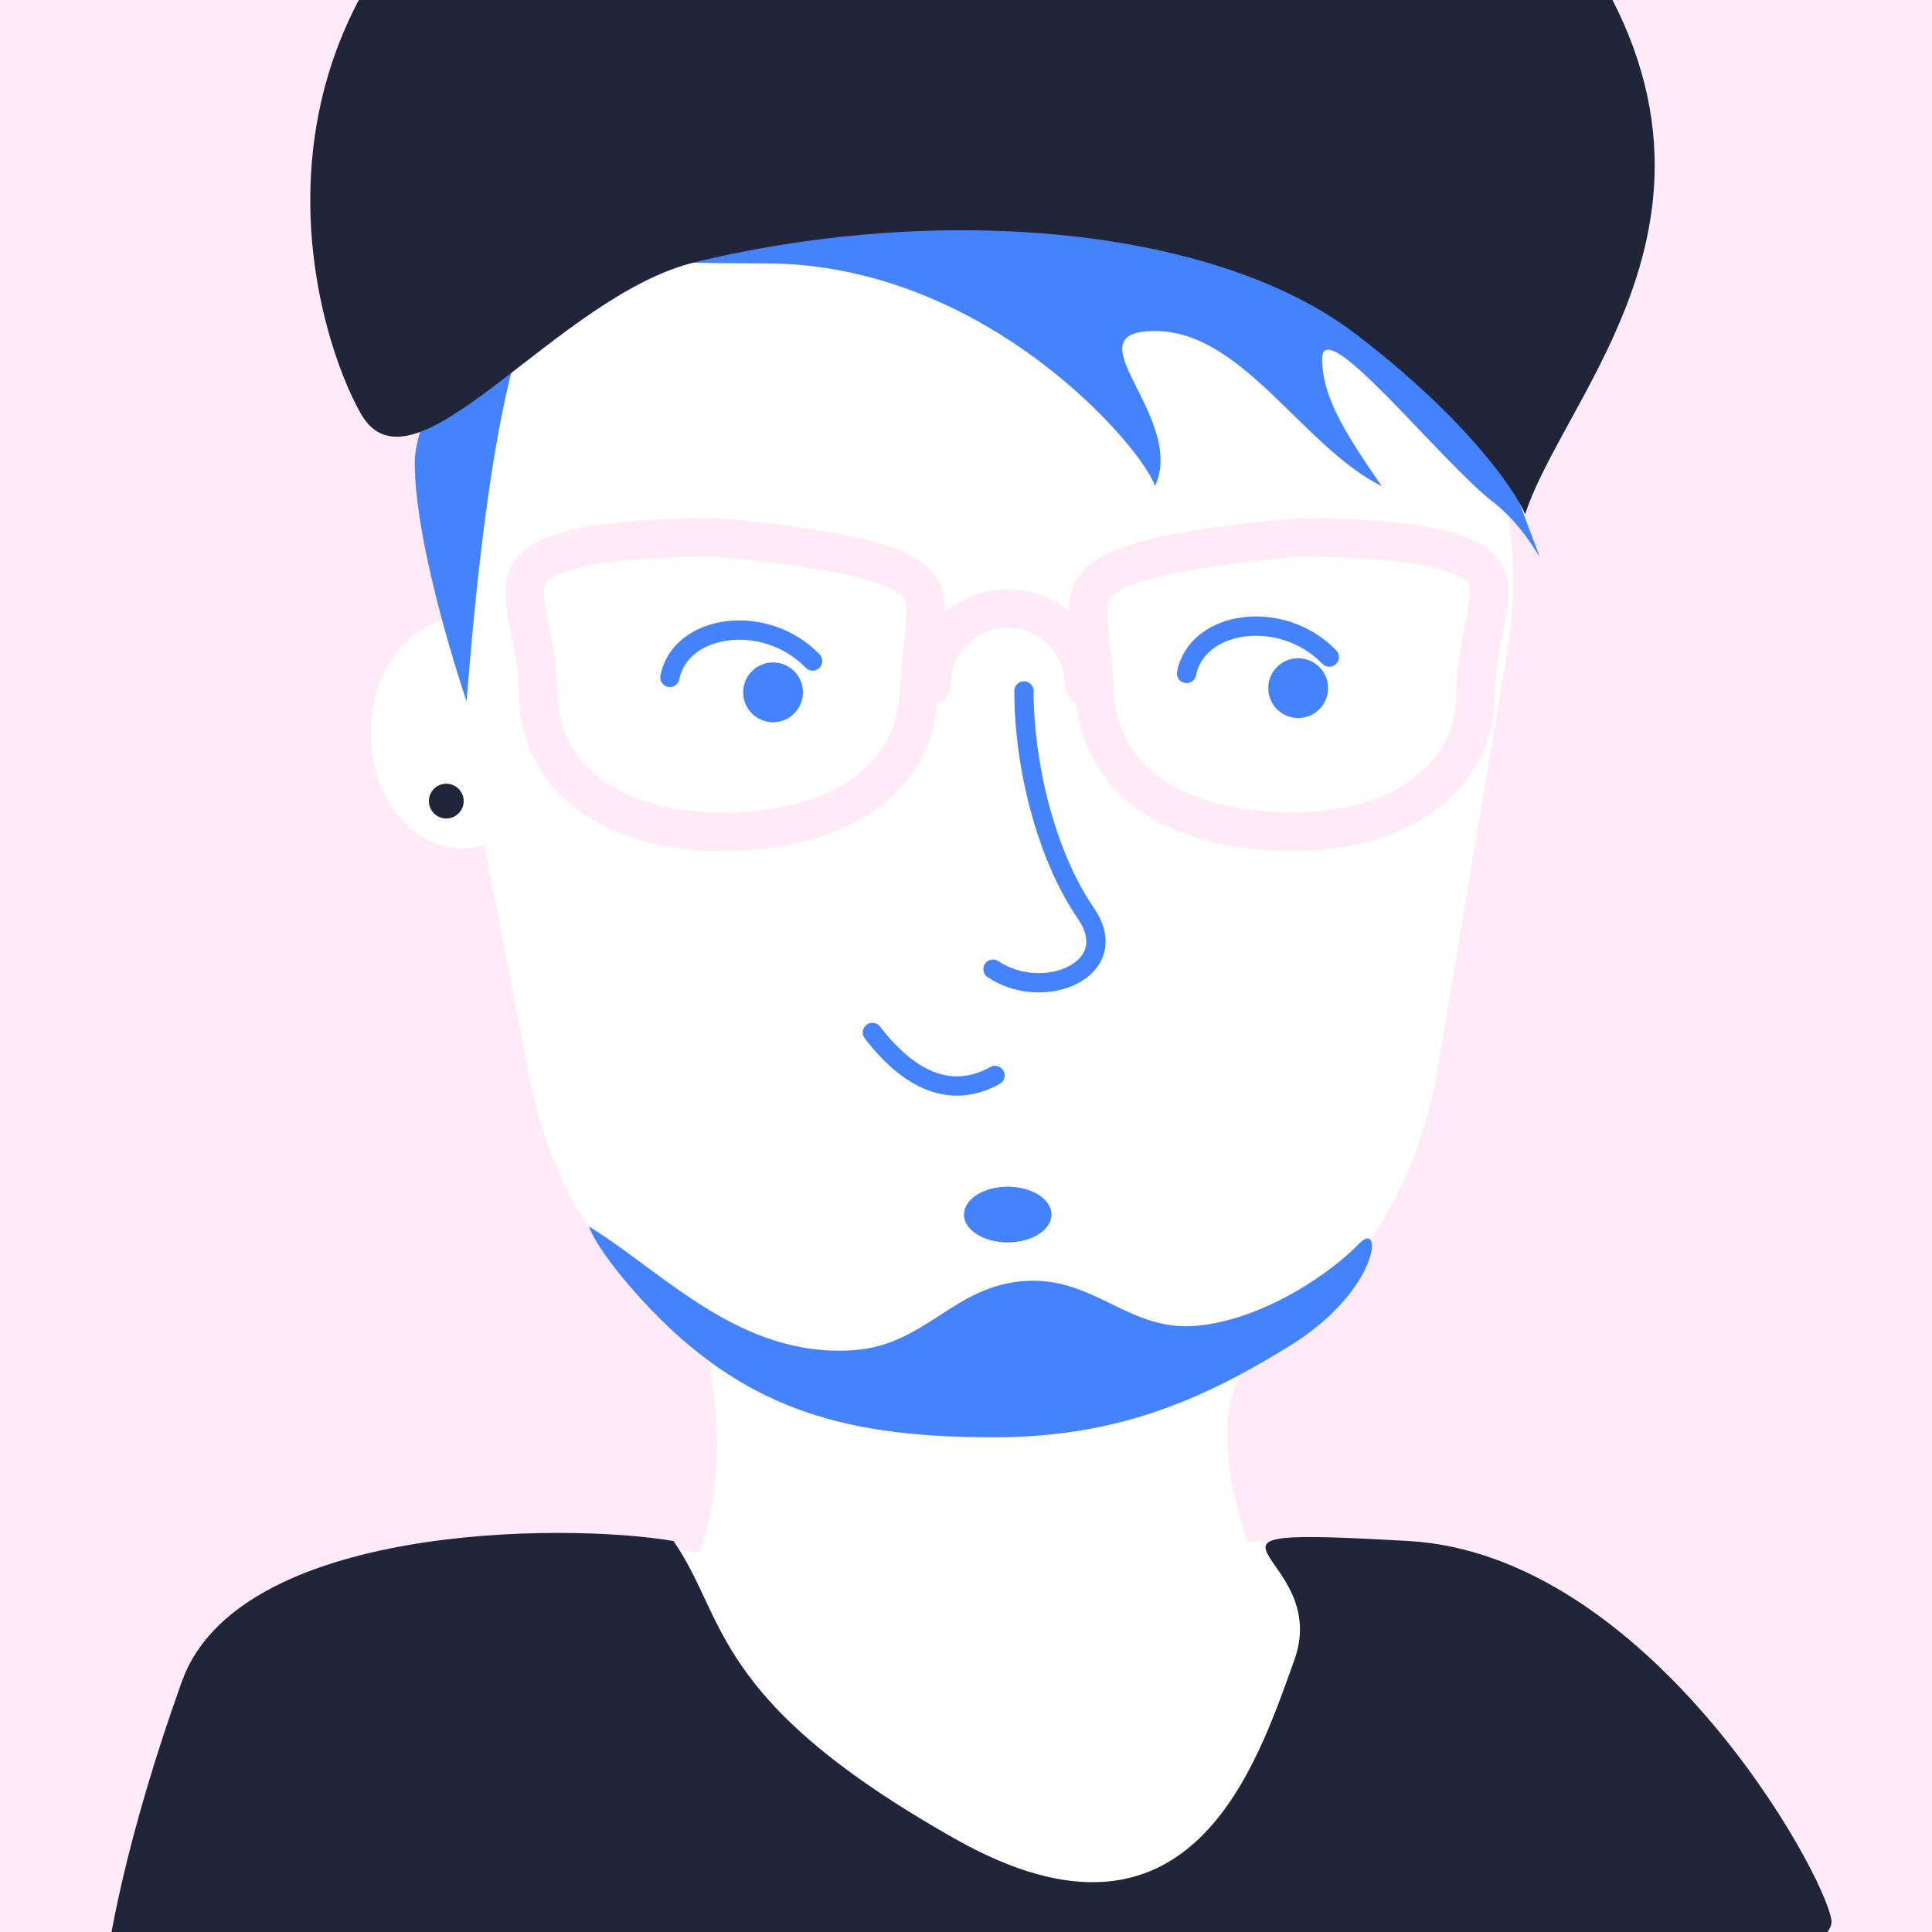
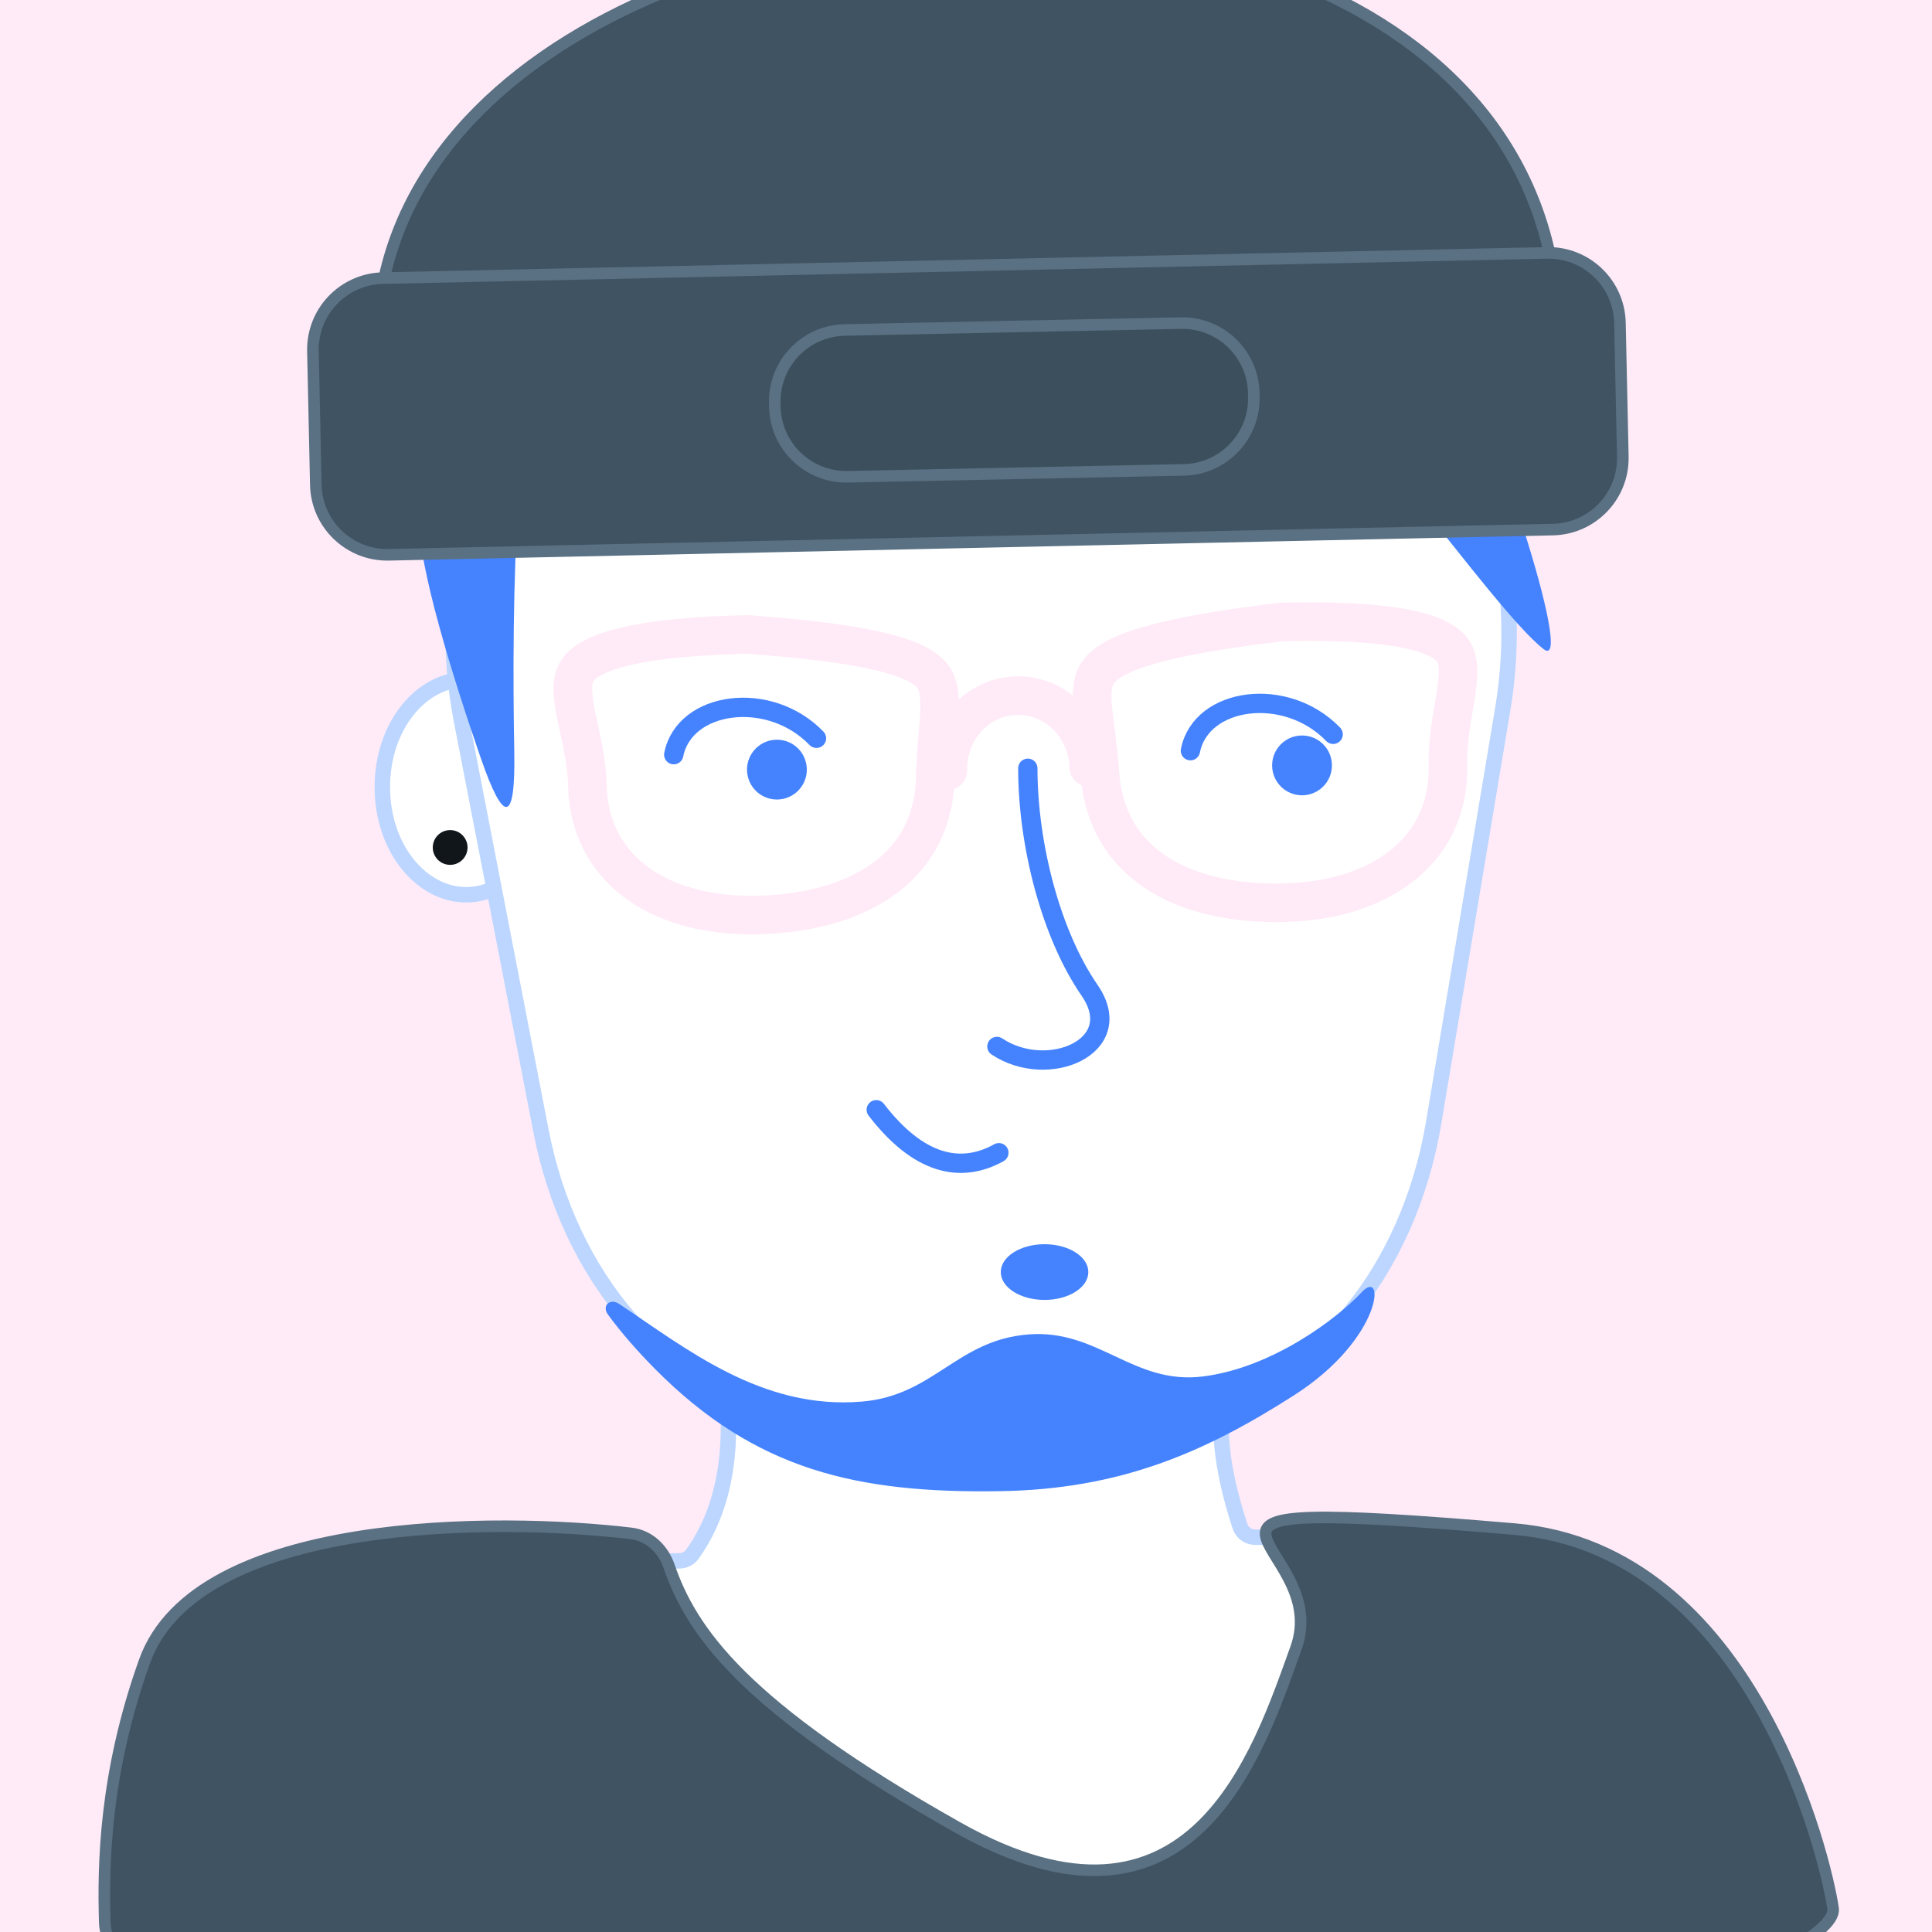
<svg xmlns="http://www.w3.org/2000/svg" width="500" height="500" viewBox="0 0 500 500" fill="none">
-   <g clip-path="url(#clip0)">
+   <g clip-path="url(#clip0_663_627)">
    <rect width="500" height="500" transform="matrix(1 0 0 -1 0 500)" fill="#FFEBF7" />
-     <ellipse cx="119.636" cy="189.696" rx="23.689" ry="29.869" fill="white" />
-     <path fill-rule="evenodd" clip-rule="evenodd" d="M286.32 300.931H220.86C220.86 300.931 220.86 372.033 207.531 401.812C195.085 401.937 182.423 401.845 169.134 401.127C138.647 399.479 126.219 405.246 123.816 408.336C135.488 425.846 166.868 468.898 199.002 501.032C232.059 534.089 268.603 527.385 296.581 522.254C302.599 521.15 308.222 520.118 313.327 519.571C342.166 516.481 371.005 450.564 363.795 427.905C355.597 402.142 326.958 398.058 299.529 398.658C286.32 359.863 286.32 300.931 286.32 300.931Z" fill="white" />
-     <path fill-rule="evenodd" clip-rule="evenodd" d="M327.107 349.58L179.324 337C179.324 337 193.429 374.569 179.19 406.214C165.895 406.347 183.056 408.513 168.861 407.75C136.576 421.163 114.609 423.547 119.745 431.208C132.214 449.814 166.44 479.765 200.767 513.912C236.079 549.039 275.117 541.916 305.003 536.463C311.432 535.29 317.438 534.194 322.892 533.612C353.698 530.329 384.505 460.284 376.803 436.206C368.046 408.828 352.192 398.291 322.892 398.929C308.781 357.703 327.107 349.58 327.107 349.58Z" fill="white" />
-     <path d="M116.471 172.879C102.123 98.825 158.849 30.053 234.28 30.053H271.526C345.696 30.053 402.106 96.666 389.887 169.823L372.005 276.877C365.567 315.421 340.467 348.982 301.855 355.006C288.142 357.145 272.438 358.608 255.135 358.608C237.02 358.608 220.658 357.005 206.497 354.7C169.008 348.599 144.275 316.376 137.05 279.086L116.471 172.879Z" fill="white" />
-     <path d="M47.068 435.169C61.663 394.444 145.701 393.959 174.283 398.807C188.27 418.806 183.553 440.037 247.41 476.023C308.181 510.27 325.18 456.742 334.956 429.675C345.175 401.382 296.458 394.935 364.511 398.807C426.44 402.331 472.15 484.257 473.974 496.983C475.798 509.71 380.93 544.253 322.55 536.981C264.17 529.709 207.614 513.346 151.058 513.346H27C27.608 504.256 32.473 475.894 47.068 435.169Z" fill="#20253A" />
-     <circle cx="200.065" cy="179.178" r="7.74" fill="#4583FE" />
-     <path d="M210.303 171.07C198.053 158.399 176.097 161.482 173.365 175.308" stroke="#4583FE" stroke-width="5" stroke-linecap="round" />
-     <circle cx="335.964" cy="178.085" r="7.74" fill="#4583FE" />
-     <path d="M344.017 170.04C331.768 157.369 309.811 160.452 307.08 174.278" stroke="#4583FE" stroke-width="5" stroke-linecap="round" />
-     <path d="M237.9 178.799C237.362 190.805 232.016 199.679 223.327 205.707C214.466 211.854 201.825 215.222 186.714 215.222C171.758 215.222 159.828 211.337 151.755 204.999C143.789 198.744 139.279 189.89 139.279 179.023C139.279 173.375 138.168 167.883 137.243 163.312C137.051 162.364 136.867 161.455 136.703 160.593C135.656 155.097 135.455 151.709 136.528 149.224C137.42 147.159 139.789 144.522 147.445 142.434C155.095 140.347 167.072 139.089 185.548 139.078C203.152 140.706 215.293 142.527 223.634 144.715C232.125 146.942 235.863 149.352 237.607 151.514C239.199 153.488 239.766 156.046 239.521 160.697C239.412 162.764 239.162 165.009 238.87 167.635C238.832 167.974 238.794 168.318 238.755 168.67C238.421 171.688 238.067 175.082 237.9 178.799Z" stroke="#FFEBF7" stroke-width="10" />
-     <path d="M283.28 178.799C283.818 190.805 289.164 199.679 297.853 205.707C306.714 211.854 319.355 215.222 334.466 215.222C349.422 215.222 361.352 211.337 369.425 204.999C377.391 198.744 381.901 189.89 381.901 179.023C381.901 173.375 383.012 167.883 383.937 163.312C384.129 162.364 384.313 161.455 384.477 160.593C385.524 155.097 385.724 151.709 384.652 149.224C383.76 147.159 381.39 144.522 373.735 142.434C366.084 140.348 354.108 139.089 335.632 139.078C318.028 140.706 305.887 142.527 297.545 144.715C289.055 146.942 285.317 149.352 283.572 151.514C281.981 153.488 281.414 156.046 281.659 160.697C281.767 162.764 282.017 165.009 282.31 167.635C282.347 167.974 282.386 168.318 282.425 168.67C282.759 171.688 283.113 175.082 283.28 178.799Z" stroke="#FFEBF7" stroke-width="10" />
-     <path d="M241.022 177.278C241.022 166.348 249.883 157.487 260.813 157.487C271.744 157.487 280.604 166.348 280.604 177.278" stroke="#FFEBF7" stroke-width="10" stroke-linecap="round" />
-     <path d="M298.908 125.839C296.161 116.569 255.65 68.161 197.972 68.161C131.589 68.161 172.726 63.338 143.385 74.341C126.906 80.521 120.726 185.576 120.726 181.456C120.726 181.456 107.336 142.318 107.336 119.659C107.336 101.532 142.355 42.756 159.864 15.633L255.65 23.873L342.166 47.562C353.495 62.668 381.709 97.025 389.544 119.659C403.448 159.827 399.843 140.258 386.454 129.958C373.065 119.659 342.166 80.521 342.166 92.88C342.166 102.768 348.346 112.449 357.615 125.839C337.016 115.539 321.567 85.67 298.908 85.67C276.249 85.67 307.148 107.814 298.908 125.839Z" fill="#4583FE" />
-     <path d="M220.914 349.424C191.444 351.465 171.691 329.194 152.39 317.387C154.218 322.461 161.267 331.439 168.596 339.048C194.248 365.68 220.507 371.999 257.374 371.969C288.582 371.943 310.556 362.692 333.85 348.265C357.144 333.838 358.019 315.275 351.693 321.889C345.368 328.502 328.38 341.054 310.354 343.049C292.37 345.039 283.517 330.425 265.483 331.505C246.814 332.623 239.629 348.128 220.914 349.424Z" fill="#4583FE" />
-     <path d="M225.774 267.201C236.6 281.276 247.476 283.903 257.507 278.328" stroke="#4583FE" stroke-width="5" stroke-linecap="round" />
-     <ellipse cx="260.799" cy="314.32" rx="11.329" ry="7.21" fill="#4583FE" />
-     <path d="M93.357 107.009C82.474 87.891 61.252 19.964 118 -32.175C193.339 -29.279 363.739 -66.935 394.712 -32.175C464.214 45.825 405.873 98.681 394.712 133.078C391.922 126.561 379.226 108.095 350.764 86.37C315.188 59.214 245.212 52.106 180 67.825C143.898 76.527 106.959 130.906 93.357 107.009Z" fill="#20253A" />
-     <path d="M265 178.825C265 198.656 271 221.825 281 236.325C291 250.825 270.196 259.622 257 250.825" stroke="#4583FE" stroke-width="5" stroke-linecap="round" stroke-linejoin="round" />
-     <circle cx="115.5" cy="207.325" r="4.5" fill="#20253A" />
+     <path d="M221.281 297.854H286.741C286.741 297.854 286.741 385.4 310.658 417.328C334.576 449.257 277.842 456.328 256.529 457.465C233.645 458.686 177.565 423.508 199.423 410.118C221.281 396.729 221.281 297.854 221.281 297.854Z" fill="white" />
+     <path d="M182.827 336.191L319.519 347.827C319.545 347.846 319.591 347.884 319.655 347.955C319.835 348.154 320.041 348.495 320.201 348.948C320.359 349.395 320.439 349.858 320.439 350.247C320.44 350.438 320.421 350.588 320.396 350.696C320.37 350.804 320.345 350.844 320.348 350.838C316.043 357.664 312.921 370.798 320.939 395.065C321.505 396.777 323.177 397.841 324.85 397.828C344.157 397.684 355.17 403.065 360.384 410.653C365.607 418.255 365.486 428.761 360.933 439.951C351.811 462.369 325.557 485.752 295.709 488.933C276.754 490.953 253.709 486.624 231.238 478.846C208.796 471.077 187.117 459.934 170.943 448.516C162.852 442.805 156.195 437.064 151.513 431.687C146.78 426.252 144.287 421.443 144.043 417.578C143.925 415.704 144.334 414.044 145.295 412.563C146.27 411.061 147.893 409.623 150.385 408.36C155.419 405.809 163.654 404.142 175.903 403.936C177.053 403.916 178.345 403.387 179.132 402.294C187.405 390.79 189.097 376.711 188.371 364.438C187.643 352.141 184.474 341.402 182.749 336.33C182.743 336.311 182.743 336.299 182.745 336.288C182.748 336.272 182.757 336.249 182.774 336.227C182.791 336.204 182.807 336.195 182.813 336.192L182.815 336.191L182.815 336.191L182.815 336.191L182.817 336.191C182.818 336.191 182.822 336.191 182.827 336.191ZM319.493 347.811C319.493 347.811 319.495 347.812 319.498 347.814C319.495 347.812 319.493 347.811 319.493 347.811Z" fill="white" stroke="#BCD6FF" stroke-width="4" />
+     <path d="M37.421 429.922C50.899 392.316 128.95 392.742 163.331 396.845C167.991 397.401 171.602 400.86 173.132 405.297C178.943 422.146 192.243 441.619 247.831 472.945C308.602 507.191 325.602 453.664 335.378 426.597C345.596 398.303 285.421 386.685 391.921 395.729C453.728 400.977 472.571 481.179 474.395 493.905C476.22 506.632 381.352 541.175 322.971 533.903C264.591 526.63 208.035 510.268 151.479 510.268H40.25C33.307 510.268 27.326 504.392 27.116 497.453C26.673 482.861 27.005 458.988 37.421 429.922Z" fill="#405362" stroke="#597183" stroke-width="3" />
+     <path d="M238.321 181.721C237.783 193.727 232.437 202.601 223.748 208.629C214.887 214.776 202.246 218.144 187.135 218.144C172.179 218.144 160.249 214.259 152.176 207.92C144.21 201.666 139.7 192.812 139.7 181.945C139.7 176.297 138.589 170.805 137.664 166.234C137.472 165.286 137.288 164.377 137.124 163.515C136.077 158.019 135.877 154.631 136.949 152.146C137.841 150.08 140.21 147.444 147.866 145.356C155.517 143.269 167.493 142.01 185.969 142C203.573 143.627 215.714 145.449 224.055 147.637C232.546 149.864 236.284 152.273 238.028 154.436C239.62 156.41 240.187 158.968 239.942 163.619C239.834 165.686 239.584 167.931 239.291 170.558C239.253 170.896 239.215 171.24 239.176 171.592C238.842 174.609 238.488 178.004 238.321 181.721Z" stroke="#FFEBF7" stroke-width="10" />
+     <path d="M283.701 181.721C284.239 193.727 289.585 202.601 298.274 208.629C307.135 214.776 319.776 218.144 334.887 218.144C349.843 218.144 361.773 214.259 369.846 207.92C377.812 201.666 382.322 192.812 382.322 181.945C382.322 176.297 383.433 170.805 384.358 166.234C384.55 165.286 384.734 164.377 384.898 163.515C385.945 158.019 386.145 154.631 385.073 152.146C384.181 150.08 381.812 147.444 374.156 145.356C366.505 143.269 354.529 142.01 336.053 142C318.449 143.627 306.308 145.449 297.967 147.637C289.476 149.864 285.738 152.273 283.993 154.436C282.402 156.41 281.835 158.968 282.08 163.619C282.188 165.686 282.438 167.931 282.731 170.558C282.769 170.896 282.807 171.24 282.846 171.592C283.18 174.609 283.534 178.004 283.701 181.721Z" stroke="#FFEBF7" stroke-width="10" />
+     <path d="M241.444 180.199C241.444 169.269 250.304 160.408 261.235 160.408C272.165 160.408 281.026 169.269 281.026 180.199" stroke="#FFEBF7" stroke-width="10" stroke-linecap="round" />
+     <path d="M142.325 203.695C142.325 219.543 132.207 231.564 120.636 231.564C109.065 231.564 98.947 219.543 98.947 203.695C98.947 187.846 109.065 175.826 120.636 175.826C132.207 175.826 142.325 187.846 142.325 203.695Z" fill="white" stroke="#BCD6FF" stroke-width="4" />
+     <path d="M235.28 46.053H272.526C345.46 46.053 400.93 111.556 388.914 183.493L371.032 290.547C364.688 328.532 340.048 361.179 302.547 367.03C288.926 369.155 273.326 370.608 256.135 370.608C238.137 370.608 221.884 369.015 207.819 366.726C171.405 360.8 147.133 329.451 140.013 292.706L119.435 186.499C105.325 113.679 161.106 46.053 235.28 46.053Z" fill="white" stroke="#BCD6FF" stroke-width="4" />
+     <circle cx="201.065" cy="199.176" r="7.74" fill="#4583FE" />
+     <path d="M211.302 191.068C199.053 178.398 177.097 181.48 174.365 195.307" stroke="#4583FE" stroke-width="5" stroke-linecap="round" />
+     <circle cx="336.964" cy="198.084" r="7.74" fill="#4583FE" />
+     <path d="M345.017 190.039C332.767 177.369 310.811 180.451 308.079 194.278" stroke="#4583FE" stroke-width="5" stroke-linecap="round" />
+     <path d="M242.067 200.976C241.84 212.519 237.107 221.091 229.333 226.987C221.403 233.002 209.951 236.48 196.12 236.803C182.452 237.121 171.499 233.68 164.011 227.844C156.617 222.08 152.257 213.73 152.013 203.29C151.887 197.872 150.741 192.626 149.787 188.26C149.589 187.355 149.399 186.488 149.229 185.664C148.141 180.413 147.883 177.17 148.81 174.777C149.56 172.842 151.592 170.335 158.483 168.203C165.406 166.061 176.339 164.599 193.326 164.191C209.554 165.374 220.731 166.857 228.413 168.764C236.229 170.704 239.623 172.899 241.215 174.858C242.69 176.674 243.278 179.095 243.156 183.577C243.102 185.562 242.922 187.72 242.711 190.246C242.684 190.571 242.656 190.903 242.629 191.24C242.388 194.142 242.138 197.406 242.067 200.976Z" stroke="#FFEBF7" stroke-width="10" />
+     <path d="M284.654 199.983C285.42 211.504 290.547 219.846 298.587 225.373C306.788 231.012 318.391 233.953 332.221 233.631C345.889 233.312 356.67 229.364 363.878 223.185C370.995 217.083 374.962 208.54 374.719 198.099C374.592 192.681 375.493 187.388 376.243 182.982C376.398 182.069 376.547 181.193 376.679 180.363C377.521 175.067 377.628 171.816 376.59 169.469C375.751 167.57 373.604 165.16 366.622 163.352C359.606 161.535 348.617 160.583 331.629 160.968C315.474 162.905 304.378 164.907 296.793 167.17C289.077 169.473 285.788 171.823 284.289 173.855C282.901 175.737 282.426 178.182 282.757 182.654C282.903 184.634 283.183 186.782 283.511 189.295C283.554 189.619 283.597 189.949 283.64 190.285C284.015 193.172 284.418 196.421 284.654 199.983Z" stroke="#FFEBF7" stroke-width="10" />
+     <path d="M245.303 199.44C245.058 188.955 253.022 180.265 263.091 180.03C273.159 179.795 281.519 188.105 281.763 198.59" stroke="#FFEBF7" stroke-width="10" stroke-linecap="round" />
+     <path d="M280.434 112.031C262.681 97.726 233.991 82.16 198.972 82.16C132.589 82.16 173.726 77.337 144.385 88.34C133.054 92.589 132.395 156.366 133.09 194.464C133.428 213.01 130.468 213.671 124.407 196.14C117.118 175.059 108.336 146.912 108.336 133.658C108.336 -6.177 278.17 61.706 365.284 78.23C368.032 78.751 370.45 80.21 371.904 82.6C386.014 105.793 407.857 174.429 399.5 168C386.111 157.7 343.166 94.519 343.166 106.879C343.166 108.485 342.964 109.664 342.625 110.58C339.79 118.25 326.833 121.237 322.122 114.553C316.636 106.768 314.986 99.669 299.908 99.669C290.744 99.669 290.34 102.28 292.564 106.583C297.234 115.615 288.351 118.411 280.434 112.031Z" fill="#4583FE" />
+     <path d="M223.063 362.73C197.214 364.9 177.759 349.122 160.216 337.441C157.857 335.871 155.671 337.908 157.335 340.202C160.541 344.622 164.987 349.715 169.53 354.295C195.568 380.549 221.917 386.484 258.78 385.915C289.984 385.434 311.821 375.862 334.901 361.096C357.982 346.33 358.585 327.757 352.357 334.462C346.129 341.167 329.327 353.966 311.332 356.224C293.379 358.477 284.313 343.994 266.296 345.337C247.646 346.728 241.757 361.161 223.063 362.73Z" fill="#4583FE" />
+     <path d="M226.774 287.199C237.6 301.275 248.476 303.902 258.507 298.326" stroke="#4583FE" stroke-width="5" stroke-linecap="round" />
+     <ellipse cx="270.329" cy="329.21" rx="11.329" ry="7.21" fill="#4583FE" />
+     <path d="M266 198.824C266 218.655 272 241.824 282 256.324C292 270.824 271.196 279.622 258 270.824" stroke="#4583FE" stroke-width="5" stroke-linecap="round" stroke-linejoin="round" />
+     <circle cx="116.5" cy="219.324" r="4.5" fill="#11161B" />
+     <path d="M106.729 131.73C29.684 -52.255 465.37 -84.546 395.781 131.68C388.415 113.538 209.256 102.632 180.169 109.065C143.91 117.085 119.878 155.88 106.729 131.73Z" fill="#405362" stroke="#597183" stroke-width="3" />
+     <rect x="80.585" y="72.379" width="338.33" height="71.62" rx="18.5" transform="rotate(-1.24178 80.5846 72.3792)" fill="#405362" stroke="#597183" stroke-width="3" />
+     <rect x="200.124" y="85.774" width="124" height="38" rx="18.5" transform="rotate(-1.17266 200.124 85.7737)" fill="#3C4F5C" stroke="#597183" stroke-width="3" />
  </g>
  <defs>
-     <clipPath id="clip0">
+     <clipPath id="clip0_663_627">
      <rect width="500" height="500" fill="white" transform="matrix(1 0 0 -1 0 500)" />
    </clipPath>
  </defs>
</svg>
